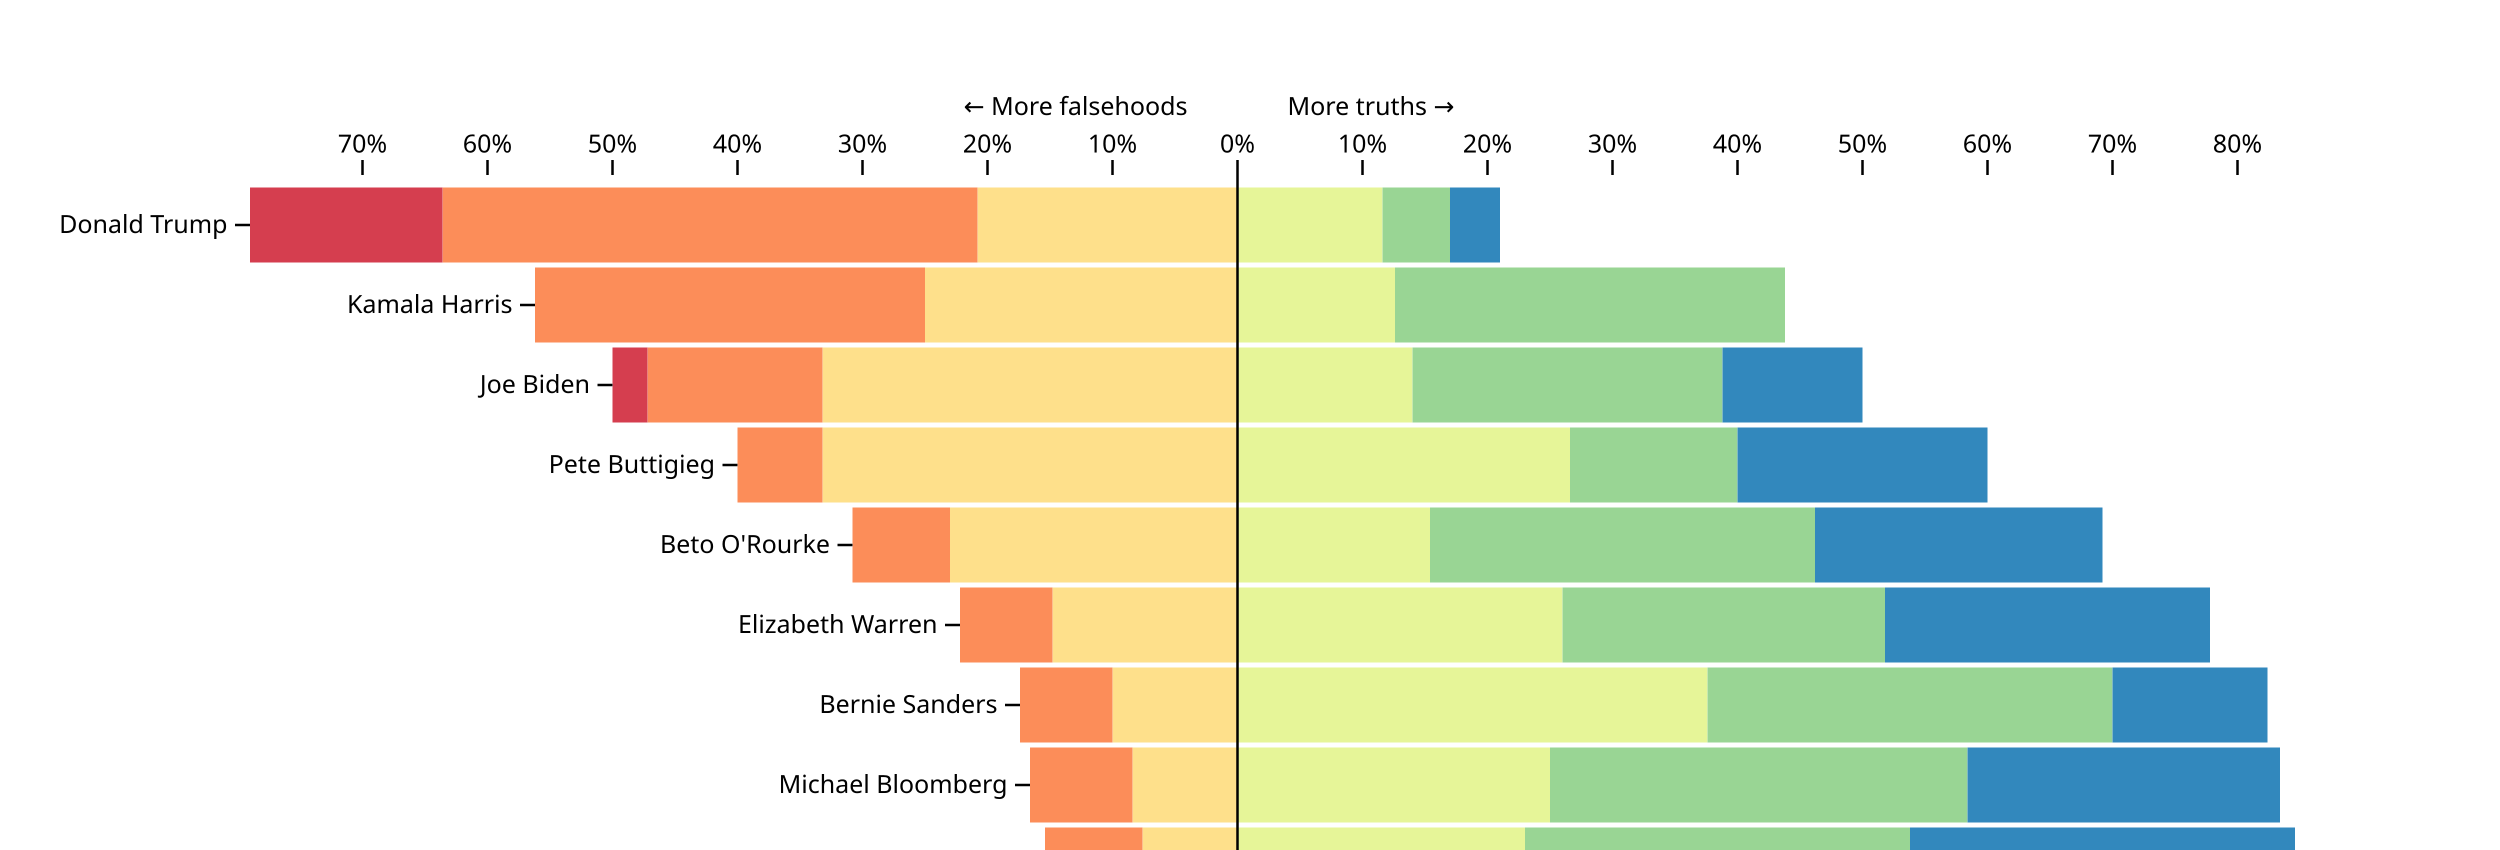
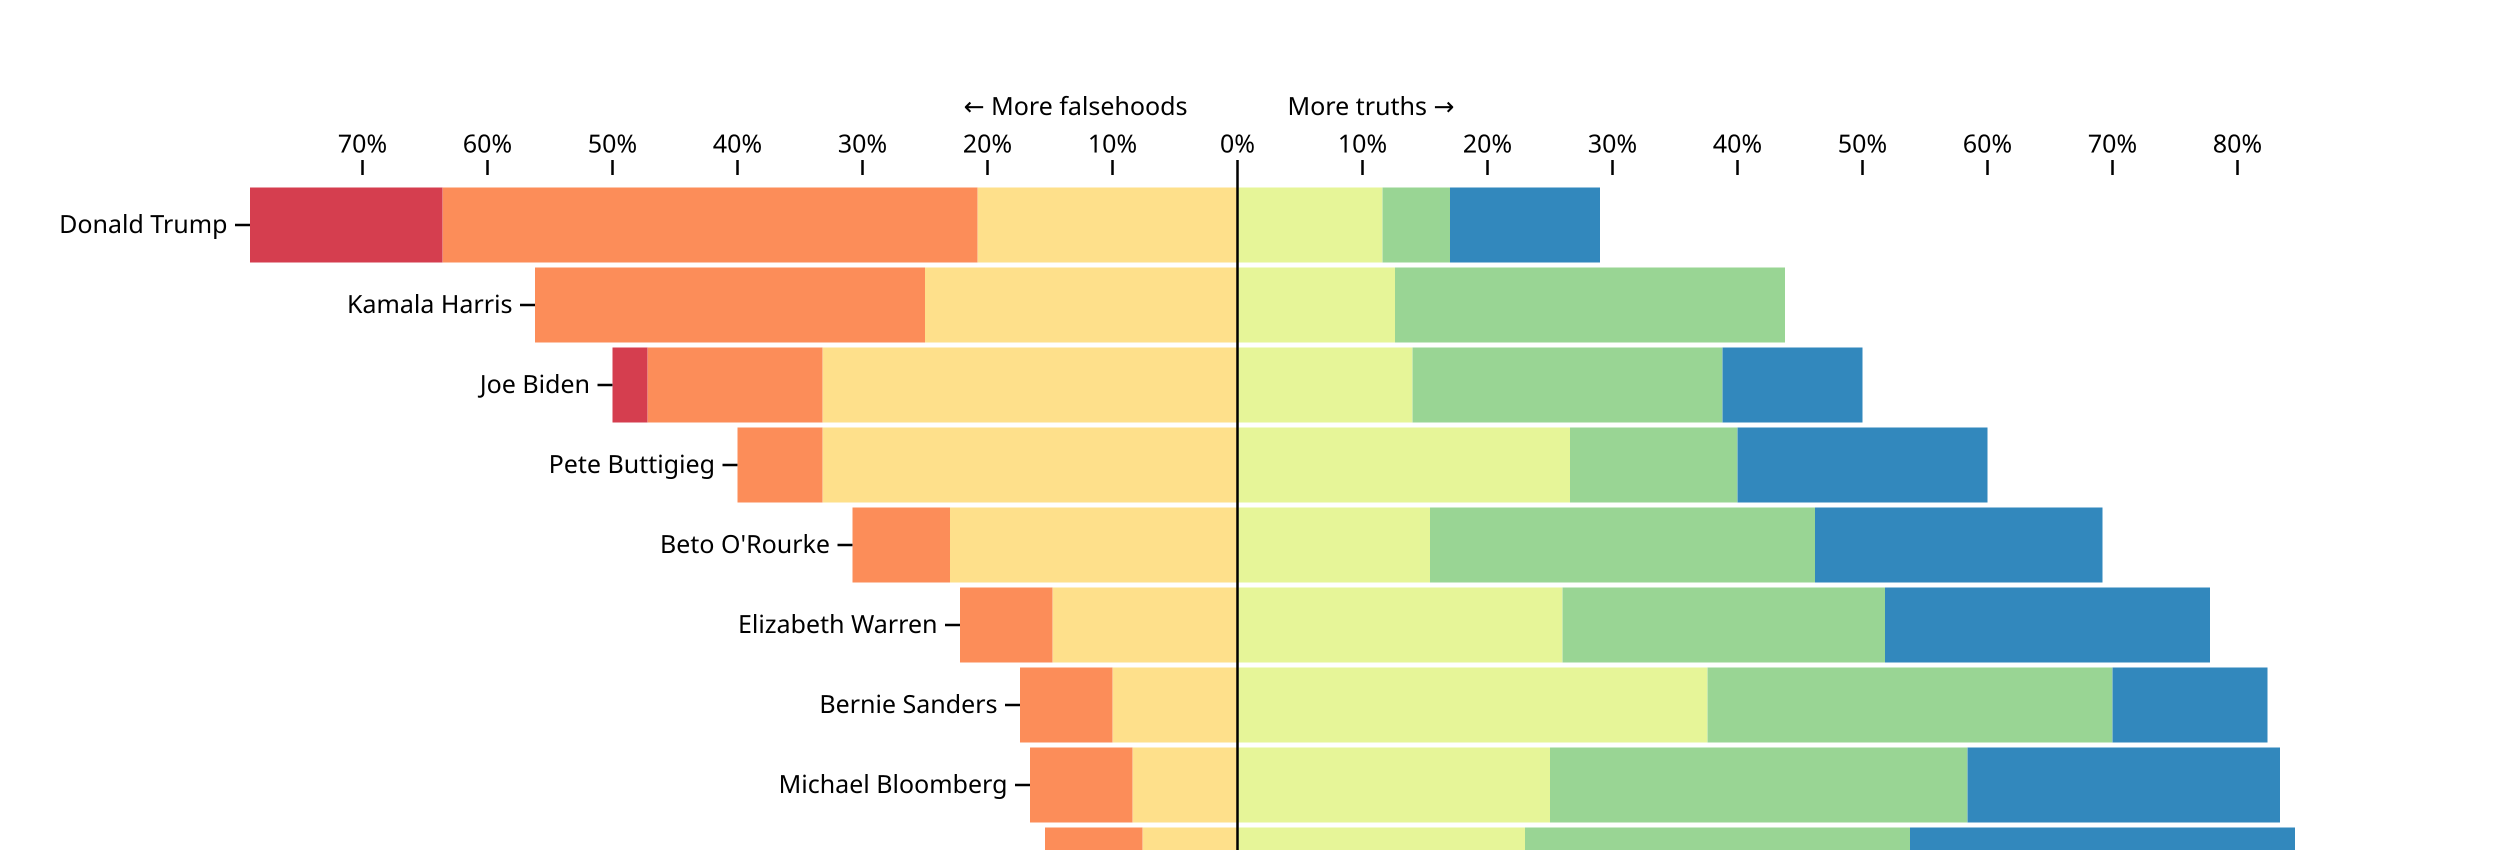
<svg xmlns="http://www.w3.org/2000/svg" width="900" height="340" viewBox="-20,-30,1000,340" style="max-width: 100%; height: auto; font: 10px sans-serif;" id="svg">
  <g>
    <g fill="#fee08b">
      <rect x="371" y="45" width="104" height="30">
        </rect>
      <rect x="425" y="237" width="50" height="30">
        </rect>
      <rect x="309" y="109" width="166" height="30">
        </rect>
      <rect x="401" y="205" width="74" height="30">
        </rect>
      <rect x="350" y="77" width="125" height="30">
        </rect>
      <rect x="309" y="141" width="166" height="30">
        </rect>
      <rect x="437" y="301" width="38" height="30">
        </rect>
      <rect x="360" y="173" width="115" height="30">
        </rect>
      <rect x="433" y="269" width="42" height="30">
        </rect>
    </g>
    <g fill="#fc8d59">
      <rect x="157" y="45" width="214" height="30">
        </rect>
      <rect x="388" y="237" width="37" height="30">
        </rect>
      <rect x="239" y="109" width="70" height="30">
        </rect>
      <rect x="364" y="205" width="37" height="30">
        </rect>
      <rect x="194" y="77" width="156" height="30">
        </rect>
      <rect x="275" y="141" width="34" height="30">
        </rect>
      <rect x="398" y="301" width="39" height="30">
        </rect>
      <rect x="321" y="173" width="39" height="30">
        </rect>
      <rect x="392" y="269" width="41" height="30">
        </rect>
    </g>
    <g fill="#d53e4f">
      <rect x="80" y="45" width="77" height="30">
        </rect>
-       <rect x="475" y="237" width="0" height="30">
-         </rect>
      <rect x="225" y="109" width="14" height="30">
-         </rect>
-       <rect x="475" y="205" width="0" height="30">
-         </rect>
-       <rect x="475" y="77" width="0" height="30">
-         </rect>
-       <rect x="475" y="141" width="0" height="30">
-         </rect>
-       <rect x="475" y="301" width="0" height="30">
-         </rect>
-       <rect x="475" y="173" width="0" height="30">
-         </rect>
-       <rect x="475" y="269" width="0" height="30">
        </rect>
    </g>
    <g fill="#e6f598">
      <rect x="475" y="45" width="58" height="30">
        </rect>
      <rect x="475" y="237" width="188" height="30">
        </rect>
      <rect x="475" y="109" width="70" height="30">
        </rect>
      <rect x="475" y="205" width="130" height="30">
        </rect>
      <rect x="475" y="77" width="63" height="30">
        </rect>
      <rect x="475" y="141" width="133" height="30">
        </rect>
      <rect x="475" y="301" width="115" height="30">
        </rect>
      <rect x="475" y="173" width="77" height="30">
        </rect>
      <rect x="475" y="269" width="125" height="30">
        </rect>
    </g>
    <g fill="#99d594">
      <rect x="533" y="45" width="27" height="30">
        </rect>
      <rect x="663" y="237" width="162" height="30">
        </rect>
      <rect x="545" y="109" width="124" height="30">
        </rect>
      <rect x="605" y="205" width="129" height="30">
        </rect>
      <rect x="538" y="77" width="156" height="30">
        </rect>
      <rect x="608" y="141" width="67" height="30">
        </rect>
      <rect x="590" y="301" width="154" height="30">
        </rect>
      <rect x="552" y="173" width="154" height="30">
        </rect>
      <rect x="600" y="269" width="167" height="30">
        </rect>
    </g>
    <g fill="#3288bd">
-       <rect x="560" y="45" width="20" height="30">
+       <rect x="560" y="45" width="60" height="30">
        </rect>
      <rect x="825" y="237" width="62" height="30">
        </rect>
      <rect x="669" y="109" width="56" height="30">
        </rect>
      <rect x="734" y="205" width="130" height="30">
-         </rect>
-       <rect x="475" y="77" width="0" height="30">
        </rect>
      <rect x="675" y="141" width="100" height="30">
        </rect>
      <rect x="744" y="301" width="154" height="30">
        </rect>
      <rect x="706" y="173" width="115" height="30">
        </rect>
      <rect x="767" y="269" width="125" height="30">
        </rect>
    </g>
  </g>
  <g transform="translate(0,40)" font-size="10" font-family="sans-serif" text-anchor="middle" fill="none">
    <g transform="translate(125,0)" opacity="1">
      <line y2="-6" stroke="currentColor" />
      <text y="-9" dy="0em" fill="currentColor">70%</text>
    </g>
    <g transform="translate(175,0)" opacity="1">
      <line y2="-6" stroke="currentColor" />
      <text y="-9" dy="0em" fill="currentColor">60%</text>
    </g>
    <g transform="translate(225,0)" opacity="1">
      <line y2="-6" stroke="currentColor" />
      <text y="-9" dy="0em" fill="currentColor">50%</text>
    </g>
    <g transform="translate(275,0)" opacity="1">
      <line y2="-6" stroke="currentColor" />
      <text y="-9" dy="0em" fill="currentColor">40%</text>
    </g>
    <g transform="translate(325,0)" opacity="1">
      <line y2="-6" stroke="currentColor" />
      <text y="-9" dy="0em" fill="currentColor">30%</text>
    </g>
    <g transform="translate(375,0)" opacity="1">
      <line y2="-6" stroke="currentColor" />
      <text y="-9" dy="0em" fill="currentColor">20%</text>
    </g>
    <g transform="translate(425,0)" opacity="1">
      <line y2="-6" stroke="currentColor" />
      <text y="-9" dy="0em" fill="currentColor">10%</text>
    </g>
    <g transform="translate(475,0)" opacity="1">
      <line y2="-6" stroke="currentColor" />
      <text y="-9" dy="0em" fill="currentColor">0%</text>
    </g>
    <g transform="translate(525,0)" opacity="1">
      <line y2="-6" stroke="currentColor" />
      <text y="-9" dy="0em" fill="currentColor">10%</text>
    </g>
    <g transform="translate(575,0)" opacity="1">
      <line y2="-6" stroke="currentColor" />
      <text y="-9" dy="0em" fill="currentColor">20%</text>
    </g>
    <g transform="translate(625,0)" opacity="1">
      <line y2="-6" stroke="currentColor" />
      <text y="-9" dy="0em" fill="currentColor">30%</text>
    </g>
    <g transform="translate(675,0)" opacity="1">
      <line y2="-6" stroke="currentColor" />
      <text y="-9" dy="0em" fill="currentColor">40%</text>
    </g>
    <g transform="translate(725,0)" opacity="1">
      <line y2="-6" stroke="currentColor" />
      <text y="-9" dy="0em" fill="currentColor">50%</text>
    </g>
    <g transform="translate(775,0)" opacity="1">
      <line y2="-6" stroke="currentColor" />
      <text y="-9" dy="0em" fill="currentColor">60%</text>
    </g>
    <g transform="translate(825,0)" opacity="1">
      <line y2="-6" stroke="currentColor" />
      <text y="-9" dy="0em" fill="currentColor">70%</text>
    </g>
    <g transform="translate(875,0)" opacity="1">
      <line y2="-6" stroke="currentColor" />
      <text y="-9" dy="0em" fill="currentColor">80%</text>
    </g>
    <text x="495" y="-24" text-anchor="start" fill="currentColor">More truths →</text>
    <text x="455" y="-24" text-anchor="end" fill="currentColor">← More falsehoods</text>
  </g>
  <g font-size="10" font-family="sans-serif" text-anchor="end" fill="none">
    <path d="M0,40V337" transform="translate(475,0)" stroke="currentColor" />
    <g transform="translate(80,60)" opacity="1">
      <line x2="-6" stroke="currentColor" />
      <text x="-9" dy="0.32em" fill="currentColor">Donald Trump</text>
    </g>
    <g transform="translate(194,92)" opacity="1">
      <line x2="-6" stroke="currentColor" />
      <text x="-9" dy="0.32em" fill="currentColor">Kamala Harris</text>
    </g>
    <g transform="translate(225,124)" opacity="1">
      <line x2="-6" stroke="currentColor" />
      <text x="-9" dy="0.32em" fill="currentColor">Joe Biden</text>
    </g>
    <g transform="translate(275,156)" opacity="1">
      <line x2="-6" stroke="currentColor" />
      <text x="-9" dy="0.32em" fill="currentColor">Pete Buttigieg</text>
    </g>
    <g transform="translate(321,188)" opacity="1">
      <line x2="-6" stroke="currentColor" />
      <text x="-9" dy="0.32em" fill="currentColor">Beto O'Rourke</text>
    </g>
    <g transform="translate(364,220)" opacity="1">
      <line x2="-6" stroke="currentColor" />
      <text x="-9" dy="0.32em" fill="currentColor">Elizabeth Warren</text>
    </g>
    <g transform="translate(388,252)" opacity="1">
      <line x2="-6" stroke="currentColor" />
      <text x="-9" dy="0.32em" fill="currentColor">Bernie Sanders</text>
    </g>
    <g transform="translate(392,284)" opacity="1">
      <line x2="-6" stroke="currentColor" />
      <text x="-9" dy="0.32em" fill="currentColor">Michael Bloomberg</text>
    </g>
    <g transform="translate(398,316)" opacity="1">
      <line x2="-6" stroke="currentColor" />
      <text x="-9" dy="0.32em" fill="currentColor">Amy Klobuchar</text>
    </g>
  </g>
  <g>
    <text transform="translate(0, 400)">
            This chart stacks negative categories to the left and positive categories to the right. Inspired by Robert
            Mann, the truthfulness of presidential candidates is assessed here by PolitiFact. For reasons to avoid this
            chart form, see Rost Aisch.
        </text>
  </g>
</svg>
